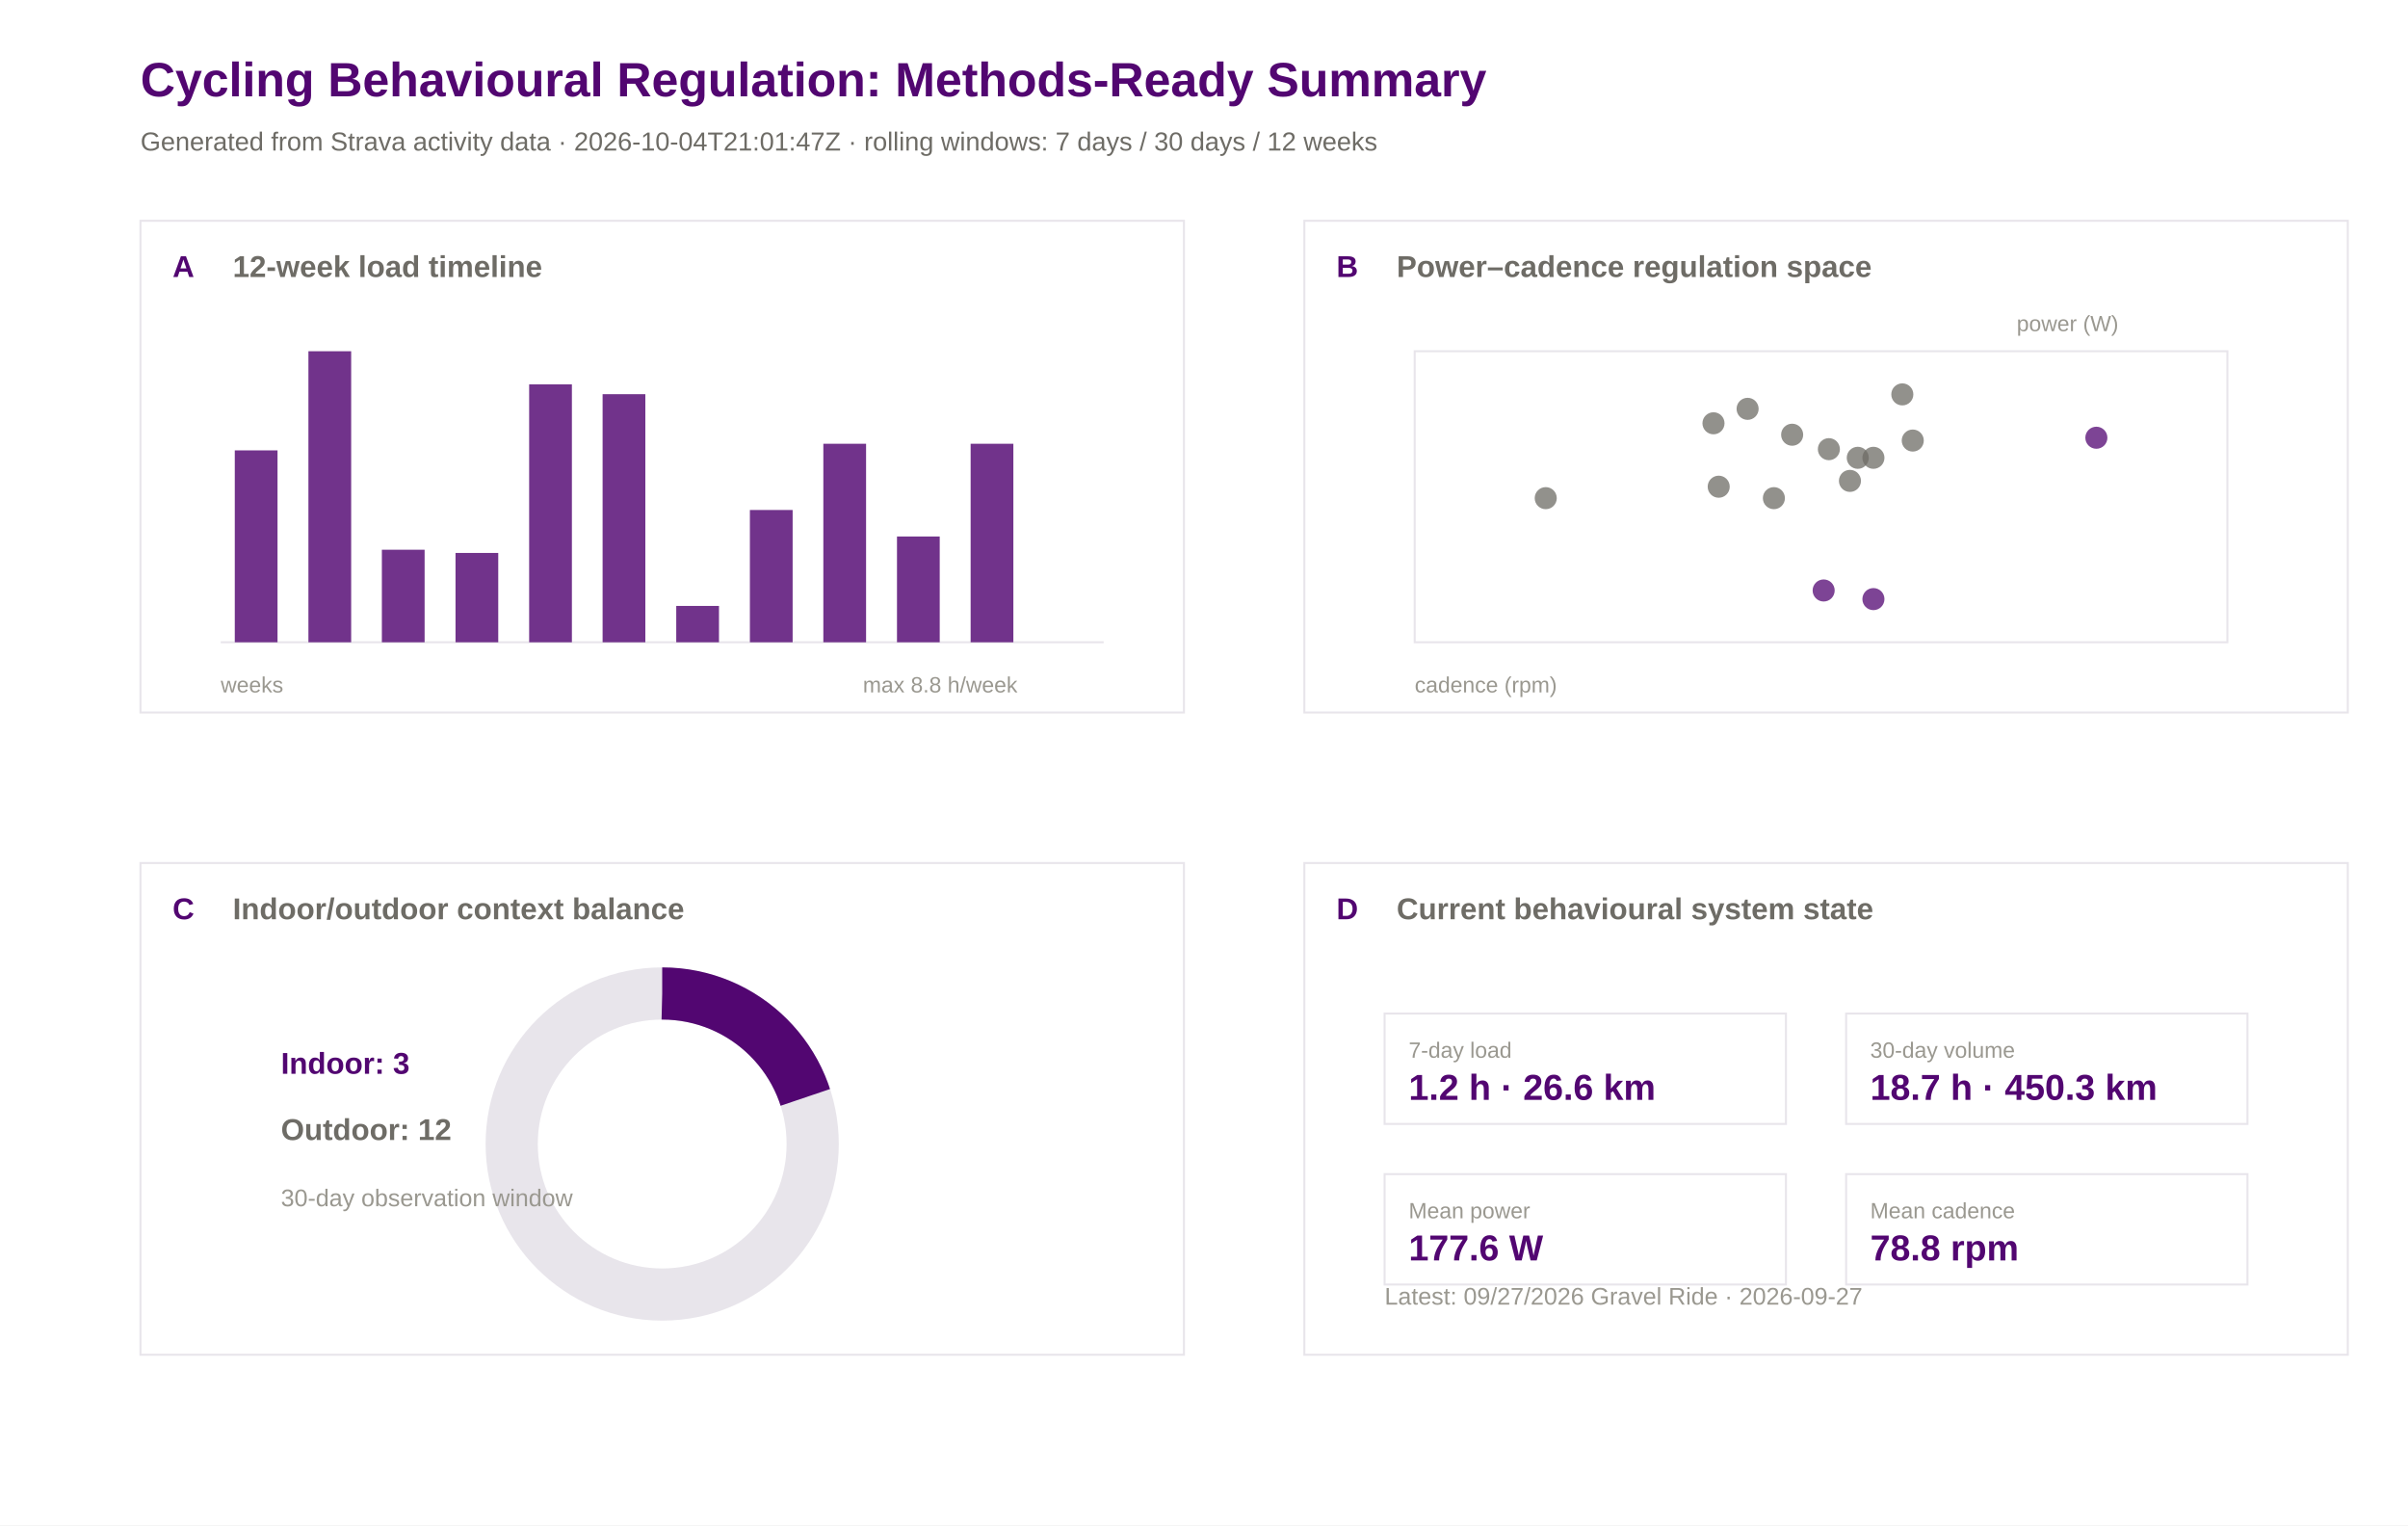
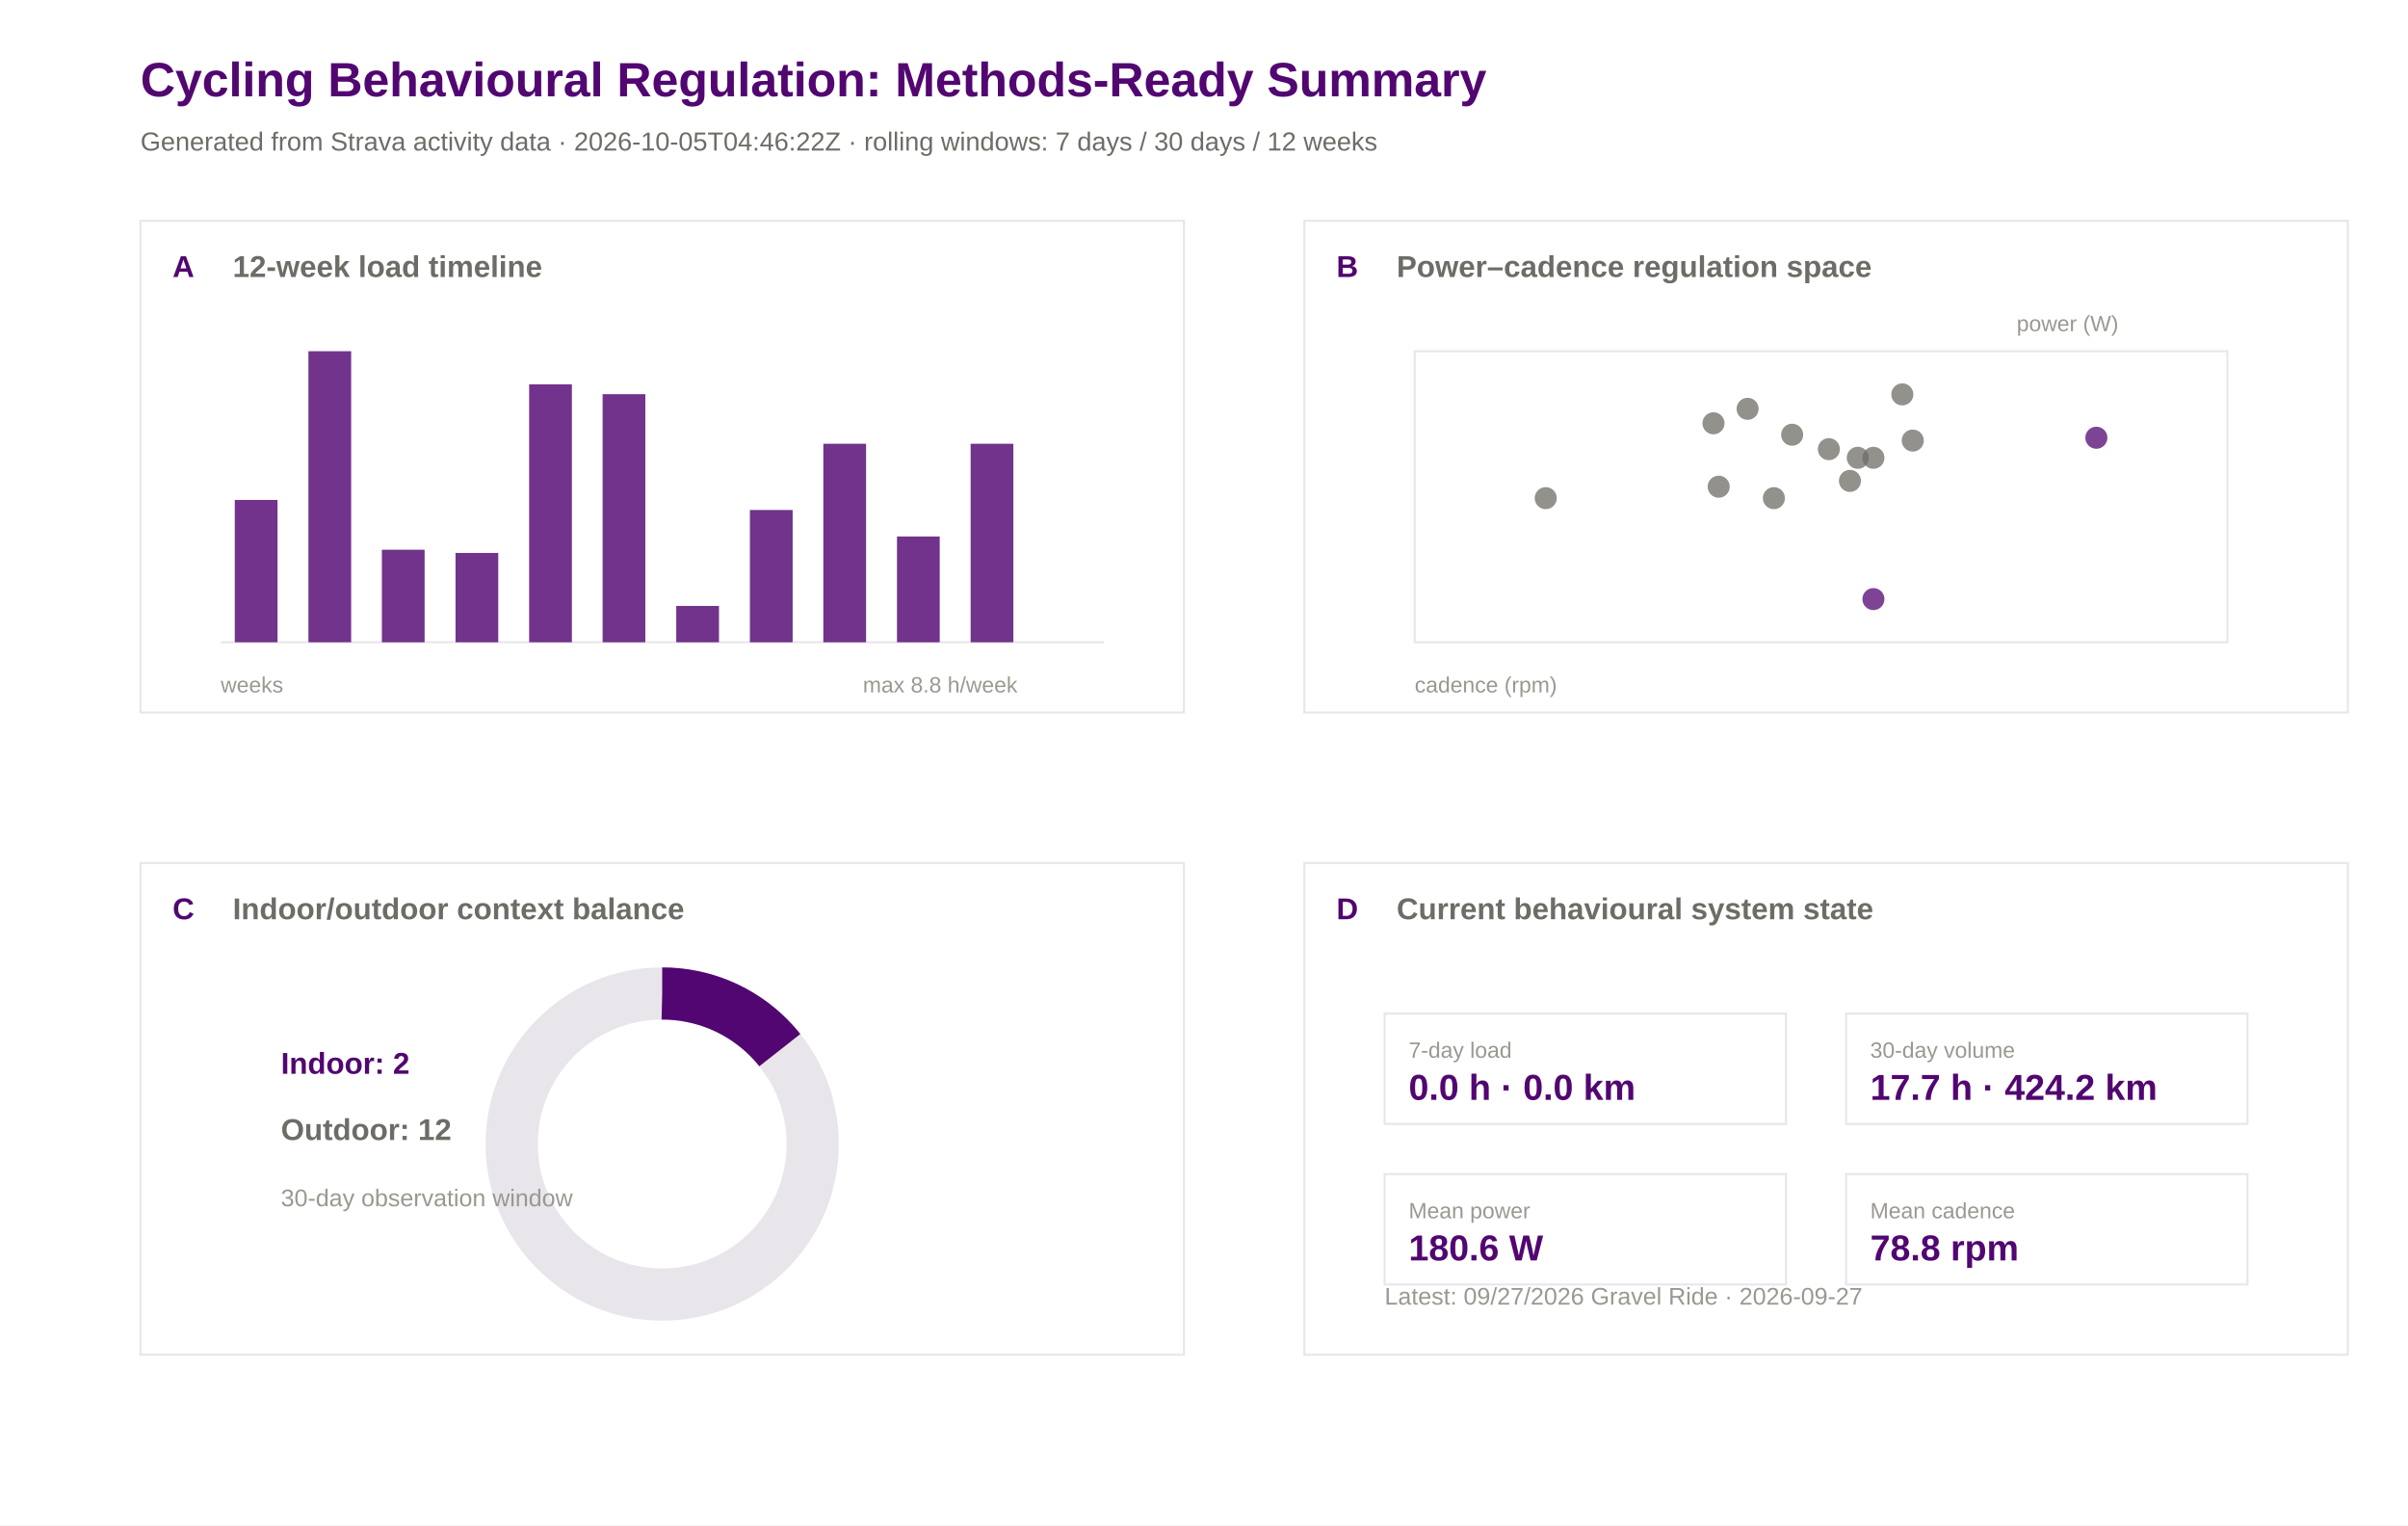
<svg xmlns="http://www.w3.org/2000/svg" width="1200" height="760" viewBox="0 0 1200 760">
  <rect width="100%" height="100%" fill="#ffffff" />
  <text x="70.0" y="48.0" font-family="Arial" font-size="24" font-weight="600" fill="#520671">Cycling Behavioural Regulation: Methods-Ready Summary</text>
-   <text x="70.0" y="75.0" font-family="Arial" font-size="13" font-weight="400" fill="#6e6c66">Generated from Strava activity data · 2026-10-04T21:01:47Z · rolling windows: 7 days / 30 days / 12 weeks</text>
+   <text x="70.0" y="75.0" font-family="Arial" font-size="13" font-weight="400" fill="#6e6c66">Generated from Strava activity data · 2026-10-05T04:46:22Z · rolling windows: 7 days / 30 days / 12 weeks</text>
  <rect x="70" y="110" width="520" height="245" fill="#ffffff" stroke="#e8e5eb" stroke-width="1" />
  <text x="86.0" y="138.0" font-family="Arial" font-size="15" font-weight="600" fill="#520671">A</text>
  <text x="116.0" y="138.0" font-family="Arial" font-size="15" font-weight="600" fill="#6e6c66">12-week load timeline</text>
  <rect x="650" y="110" width="520" height="245" fill="#ffffff" stroke="#e8e5eb" stroke-width="1" />
  <text x="666.0" y="138.0" font-family="Arial" font-size="15" font-weight="600" fill="#520671">B</text>
  <text x="696.0" y="138.0" font-family="Arial" font-size="15" font-weight="600" fill="#6e6c66">Power–cadence regulation space</text>
  <rect x="70" y="430" width="520" height="245" fill="#ffffff" stroke="#e8e5eb" stroke-width="1" />
  <text x="86.0" y="458.0" font-family="Arial" font-size="15" font-weight="600" fill="#520671">C</text>
  <text x="116.0" y="458.0" font-family="Arial" font-size="15" font-weight="600" fill="#6e6c66">Indoor/outdoor context balance</text>
  <rect x="650" y="430" width="520" height="245" fill="#ffffff" stroke="#e8e5eb" stroke-width="1" />
  <text x="666.0" y="458.0" font-family="Arial" font-size="15" font-weight="600" fill="#520671">D</text>
  <text x="696.0" y="458.0" font-family="Arial" font-size="15" font-weight="600" fill="#6e6c66">Current behavioural system state</text>
  <line x1="110" y1="320" x2="550" y2="320" stroke="#e8e5eb" />
-   <rect x="117.0" y="224.4" width="21.3" height="95.6" fill="#520671" opacity="0.82" />
+   <rect x="117.0" y="249.1" width="21.3" height="70.9" fill="#520671" opacity="0.82" />
  <rect x="153.7" y="175.0" width="21.3" height="145.0" fill="#520671" opacity="0.82" />
  <rect x="190.3" y="273.9" width="21.3" height="46.1" fill="#520671" opacity="0.82" />
  <rect x="227.0" y="275.5" width="21.3" height="44.5" fill="#520671" opacity="0.82" />
  <rect x="263.7" y="191.5" width="21.3" height="128.5" fill="#520671" opacity="0.82" />
  <rect x="300.3" y="196.4" width="21.3" height="123.6" fill="#520671" opacity="0.82" />
  <rect x="337.0" y="301.9" width="21.3" height="18.1" fill="#520671" opacity="0.82" />
  <rect x="373.7" y="254.1" width="21.3" height="65.9" fill="#520671" opacity="0.82" />
  <rect x="410.3" y="221.1" width="21.3" height="98.9" fill="#520671" opacity="0.82" />
  <rect x="447.0" y="267.3" width="21.3" height="52.7" fill="#520671" opacity="0.82" />
  <rect x="483.7" y="221.1" width="21.3" height="98.9" fill="#520671" opacity="0.82" />
  <rect x="520.3" y="320.0" width="21.3" height="0.0" fill="#520671" opacity="0.82" />
  <text x="110.0" y="345.0" font-family="Arial" font-size="11" font-weight="400" fill="#9a9890">weeks</text>
  <text x="430.0" y="345.0" font-family="Arial" font-size="11" font-weight="400" fill="#9a9890">max 8.8 h/week</text>
  <rect x="705" y="175" width="405" height="145" fill="#ffffff" stroke="#e8e5eb" />
-   <circle cx="908.8" cy="294.2" r="5.5" fill="#520671" opacity="0.75" />
  <circle cx="925.8" cy="228.1" r="5.5" fill="#6e6c66" opacity="0.75" />
  <circle cx="953.2" cy="219.5" r="5.5" fill="#6e6c66" opacity="0.75" />
  <circle cx="933.6" cy="298.5" r="5.5" fill="#520671" opacity="0.75" />
  <circle cx="770.3" cy="248.2" r="5.5" fill="#6e6c66" opacity="0.75" />
  <circle cx="884.0" cy="248.2" r="5.5" fill="#6e6c66" opacity="0.75" />
  <circle cx="1044.7" cy="218.1" r="5.5" fill="#520671" opacity="0.75" />
  <circle cx="933.6" cy="228.1" r="5.5" fill="#6e6c66" opacity="0.75" />
  <circle cx="921.9" cy="239.6" r="5.5" fill="#6e6c66" opacity="0.75" />
  <circle cx="948.0" cy="196.5" r="5.5" fill="#6e6c66" opacity="0.75" />
  <circle cx="870.9" cy="203.7" r="5.5" fill="#6e6c66" opacity="0.75" />
  <circle cx="893.1" cy="216.6" r="5.5" fill="#6e6c66" opacity="0.75" />
  <circle cx="853.9" cy="210.9" r="5.5" fill="#6e6c66" opacity="0.75" />
  <circle cx="856.5" cy="242.5" r="5.5" fill="#6e6c66" opacity="0.75" />
  <circle cx="911.4" cy="223.8" r="5.5" fill="#6e6c66" opacity="0.75" />
  <text x="705.0" y="345.0" font-family="Arial" font-size="11" font-weight="400" fill="#9a9890">cadence (rpm)</text>
  <text x="1005.0" y="165.0" font-family="Arial" font-size="11" font-weight="400" fill="#9a9890">power (W)</text>
  <circle cx="330" cy="570" r="75" fill="none" stroke="#e8e5eb" stroke-width="26" />
-   <circle cx="330" cy="570" r="75" fill="none" stroke="#520671" stroke-width="26" stroke-dasharray="94.2 471.2" transform="rotate(-90 330 570)" />
-   <text x="140.0" y="535.0" font-family="Arial" font-size="15" font-weight="600" fill="#520671">Indoor: 3</text>
+   <circle cx="330" cy="570" r="75" fill="none" stroke="#520671" stroke-width="26" stroke-dasharray="67.3 471.2" transform="rotate(-90 330 570)" />
+   <text x="140.0" y="535.0" font-family="Arial" font-size="15" font-weight="600" fill="#520671">Indoor: 2</text>
  <text x="140.0" y="568.0" font-family="Arial" font-size="15" font-weight="600" fill="#6e6c66">Outdoor: 12</text>
  <text x="140.0" y="601.0" font-family="Arial" font-size="12" font-weight="400" fill="#9a9890">30-day observation window</text>
  <rect x="690" y="505" width="200" height="55" fill="#ffffff" stroke="#e8e5eb" />
  <text x="702.0" y="527.0" font-family="Arial" font-size="11" font-weight="500" fill="#9a9890">7-day load</text>
-   <text x="702.0" y="548.0" font-family="Arial" font-size="18" font-weight="600" fill="#520671">1.2 h · 26.6 km</text>
+   <text x="702.0" y="548.0" font-family="Arial" font-size="18" font-weight="600" fill="#520671">0.0 h · 0.0 km</text>
  <rect x="920" y="505" width="200" height="55" fill="#ffffff" stroke="#e8e5eb" />
  <text x="932.0" y="527.0" font-family="Arial" font-size="11" font-weight="500" fill="#9a9890">30-day volume</text>
-   <text x="932.0" y="548.0" font-family="Arial" font-size="18" font-weight="600" fill="#520671">18.7 h · 450.3 km</text>
+   <text x="932.0" y="548.0" font-family="Arial" font-size="18" font-weight="600" fill="#520671">17.7 h · 424.2 km</text>
  <rect x="690" y="585" width="200" height="55" fill="#ffffff" stroke="#e8e5eb" />
  <text x="702.0" y="607.0" font-family="Arial" font-size="11" font-weight="500" fill="#9a9890">Mean power</text>
-   <text x="702.0" y="628.0" font-family="Arial" font-size="18" font-weight="600" fill="#520671">177.6 W</text>
+   <text x="702.0" y="628.0" font-family="Arial" font-size="18" font-weight="600" fill="#520671">180.6 W</text>
  <rect x="920" y="585" width="200" height="55" fill="#ffffff" stroke="#e8e5eb" />
  <text x="932.0" y="607.0" font-family="Arial" font-size="11" font-weight="500" fill="#9a9890">Mean cadence</text>
  <text x="932.0" y="628.0" font-family="Arial" font-size="18" font-weight="600" fill="#520671">78.8 rpm</text>
  <text x="690.0" y="650.0" font-family="Arial" font-size="12" font-weight="400" fill="#9a9890">Latest: 09/27/2026 Gravel Ride · 2026-09-27</text>
</svg>
